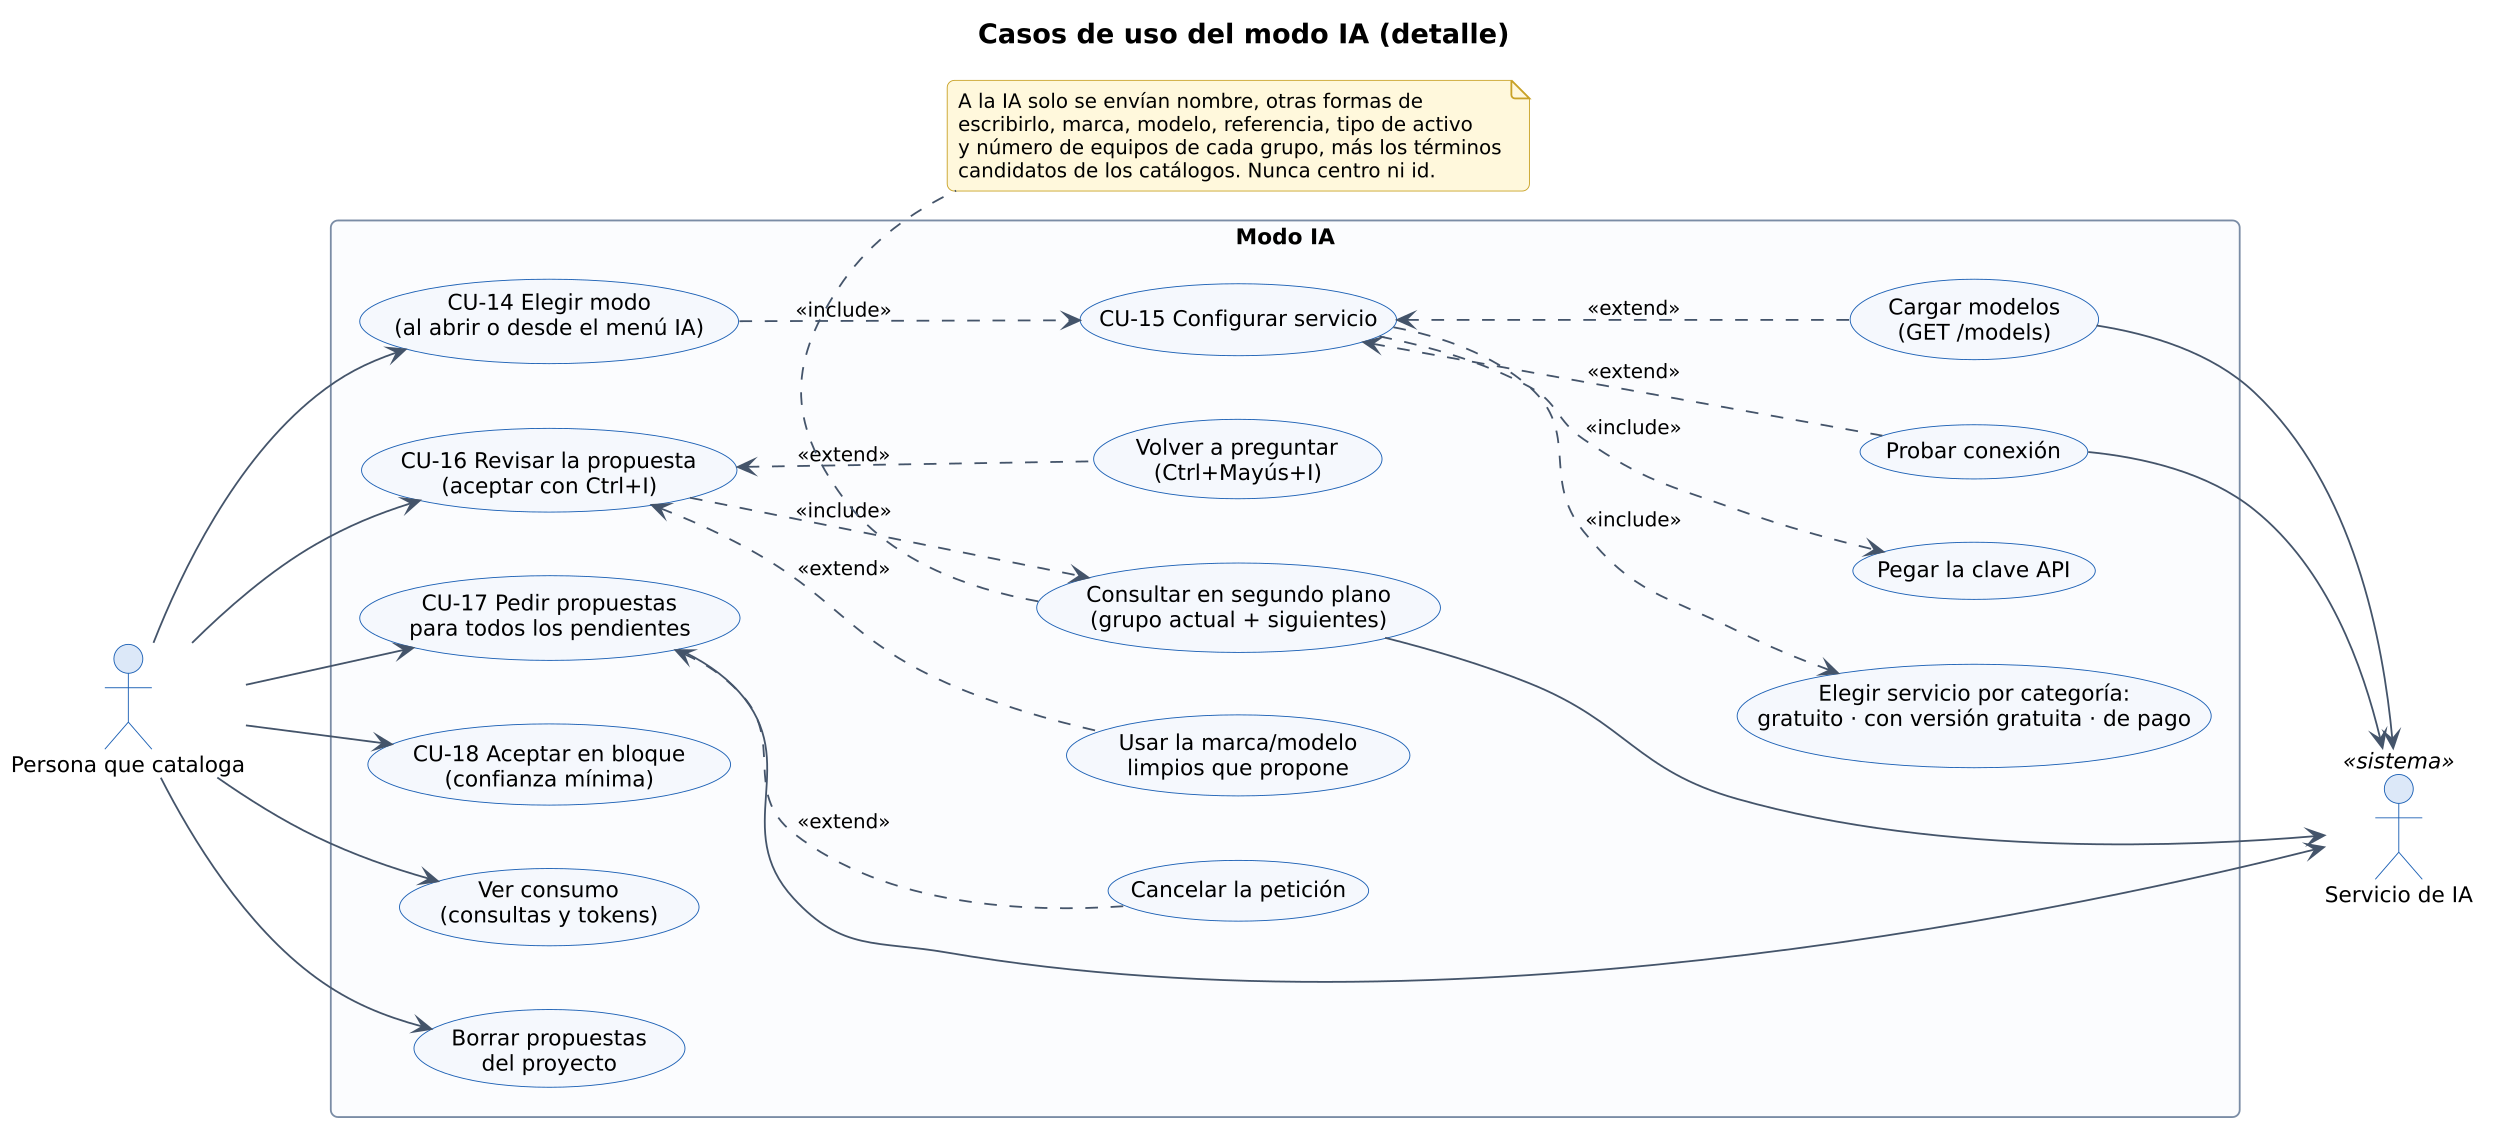
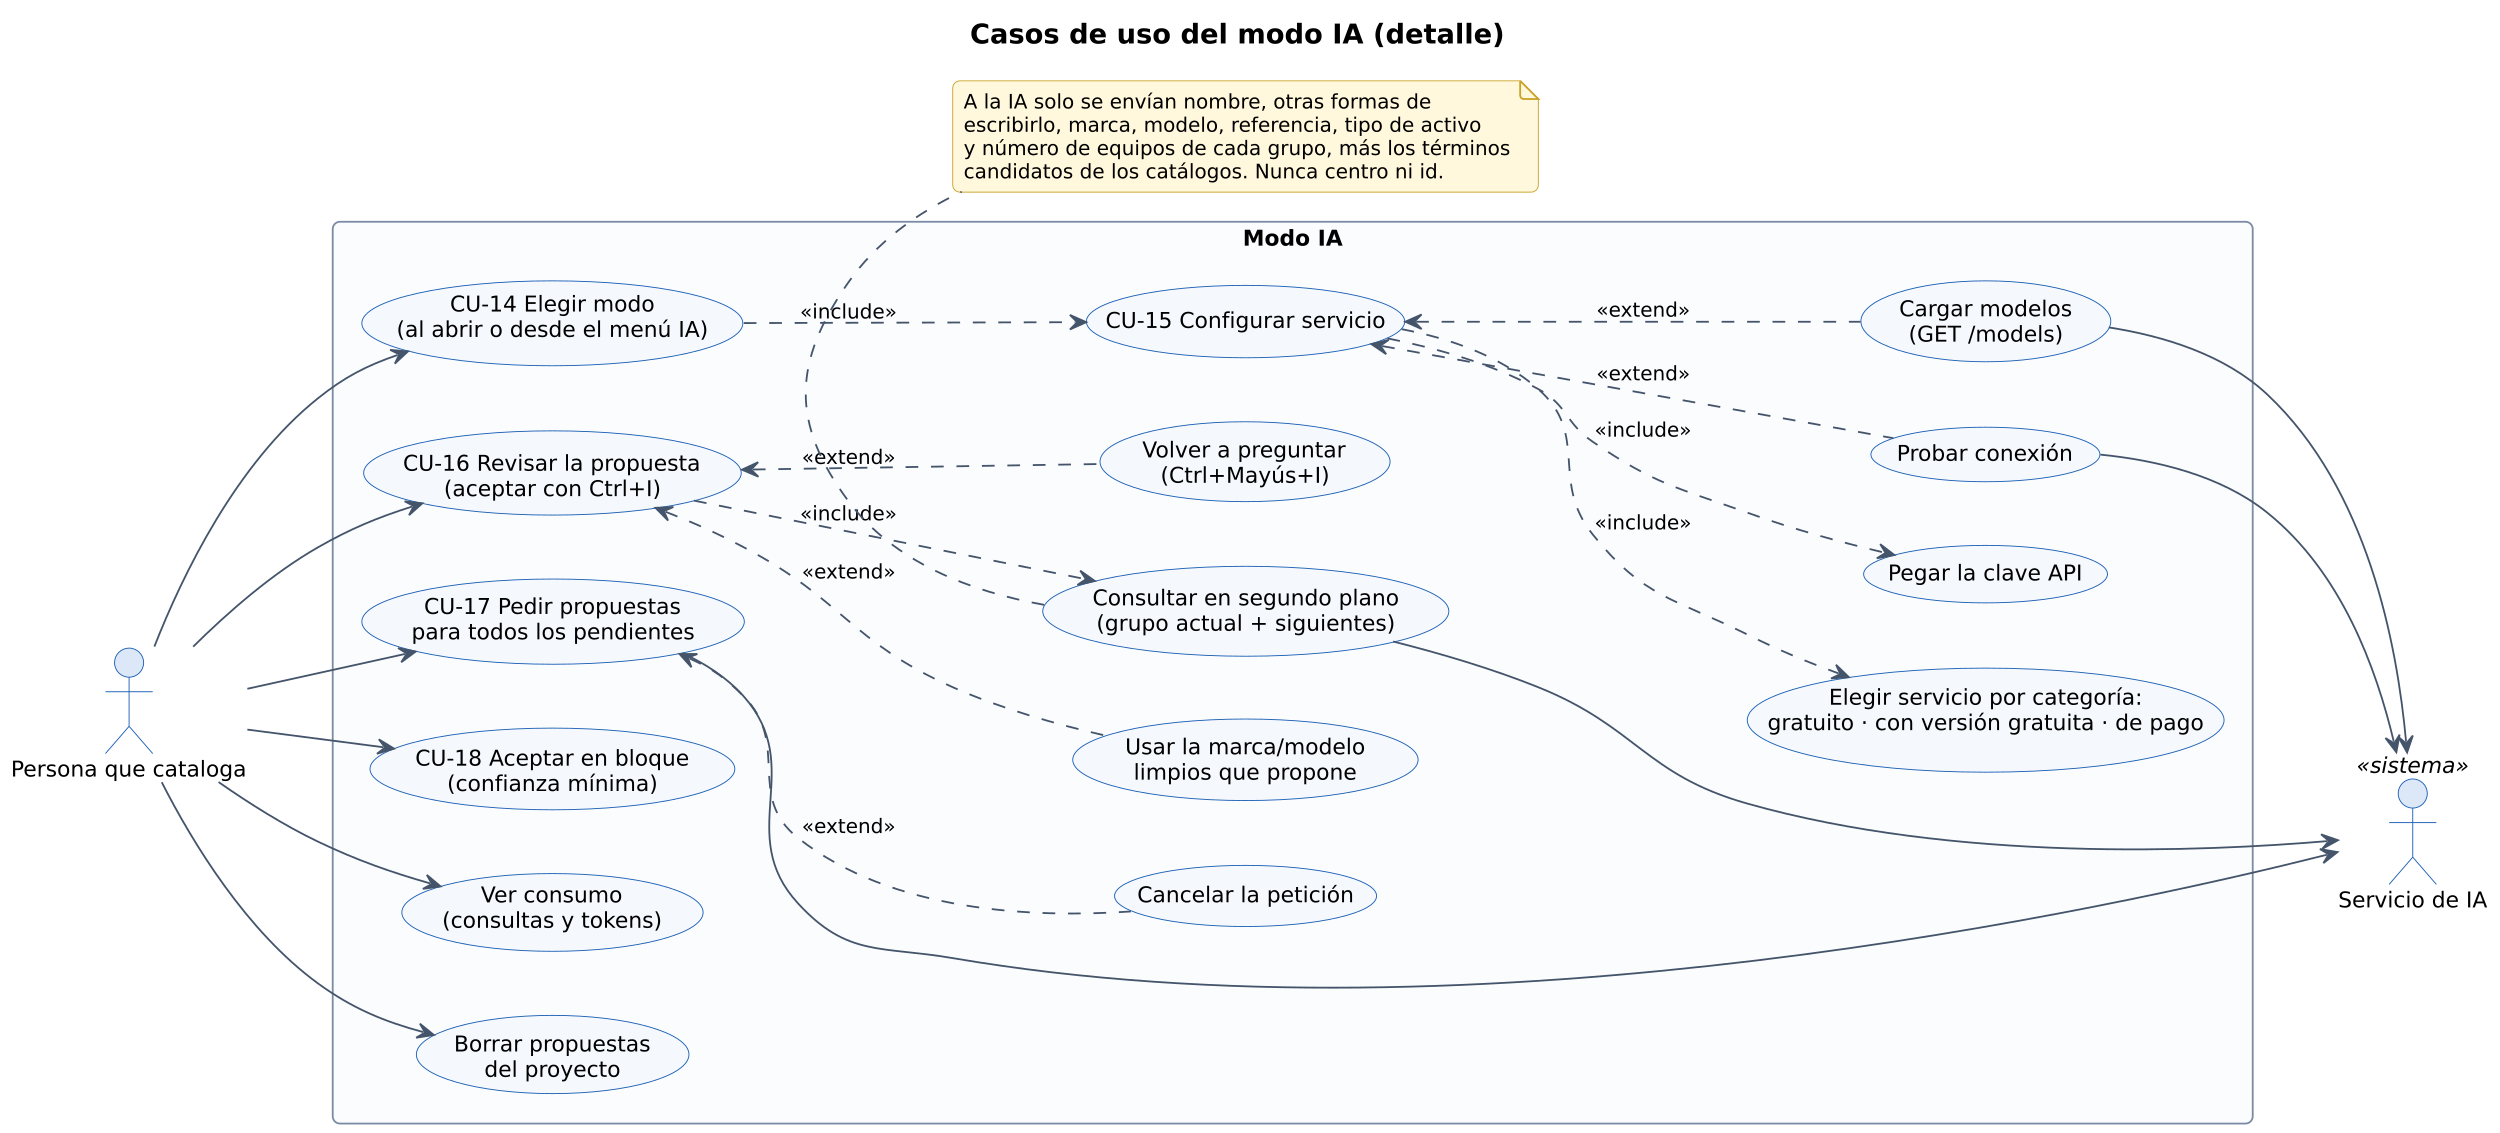
- <svg xmlns="http://www.w3.org/2000/svg" version="1.1" data-diagram-type="DESCRIPTION" style="width:1383px;height:631px;background:#FFFFFF;" width="1383px" height="631px" viewBox="0 0 1383 631" zoomAndPan="magnify" preserveAspectRatio="none" contentStyleType="text/css">
+ <svg xmlns="http://www.w3.org/2000/svg" contentStyleType="text/css" data-diagram-type="DESCRIPTION" height="623px" preserveAspectRatio="none" style="width:1375px;height:623px;background:#FFFFFF;" version="1.1" viewBox="0 0 1375 623" width="1375px" zoomAndPan="magnify">
  <defs />
-   <g font-family="sans-serif" lengthAdjust="spacing">
+   <g>
    <g class="title" data-source-line="2">
-       <text x="540.991" y="23.923" fill="#000" font-size="15" textLength="294.038" font-weight="700" font-family="'DejaVu Sans'">Casos de uso del modo IA (detalle)</text>
+       <text fill="#000000" font-family="DejaVu Sans" font-size="15" font-weight="bold" lengthAdjust="spacing" textLength="294.038" x="533.491" y="23.923">Casos de uso del modo IA (detalle)</text>
    </g>
-     <g class="cluster" data-qualified-name="Modo IA" id="ent0003" data-source-line="7">
-       <rect x="183" y="121.961" width="1056" height="496" fill="#FBFCFE" style="stroke:#7A8CA5;stroke-width:1;" rx="4" ry="4" />
-       <text x="683.525" y="135.1" fill="#000" font-size="12" textLength="54.949" font-weight="700" font-family="'DejaVu Sans'">Modo IA</text>
+     <g class="cluster" data-entity="Modo IA" data-source-line="7" data-uid="ent0004" id="cluster_Modo IA">
+       <rect fill="#FBFCFE" height="496" rx="4" ry="4" style="stroke:#7A8CA5;stroke-width:1;" width="1056" x="183" y="121.961" />
+       <text fill="#000000" font-family="DejaVu Sans" font-size="12" font-weight="bold" lengthAdjust="spacing" textLength="54.949" x="683.525" y="135.1">Modo IA</text>
    </g>
-     <g class="entity" data-qualified-name="Modo IA.CU14" id="ent0004" data-source-line="8">
-       <ellipse cx="303.786" cy="177.818" rx="104.786" ry="23.357" fill="#F5F8FD" style="stroke:#1A5FB4;stroke-width:0.5;" />
-       <text x="247.504" y="171.325" fill="#000" font-size="12" textLength="112.564" font-family="'DejaVu Sans'">CU-14 Elegir modo</text>
-       <text x="218.061" y="185.294" fill="#000" font-size="12" textLength="171.451" font-family="'DejaVu Sans'">(al abrir o desde el menú IA)</text>
+     <g class="entity" data-entity="CU14" data-source-line="8" data-uid="ent0005" id="entity_CU14">
+       <ellipse cx="303.786" cy="177.818" fill="#F5F8FD" rx="104.786" ry="23.357" style="stroke:#1A5FB4;stroke-width:0.5;" />
+       <text fill="#000000" font-family="DejaVu Sans" font-size="12" lengthAdjust="spacing" textLength="112.564" x="247.504" y="171.325">CU-14 Elegir modo</text>
+       <text fill="#000000" font-family="DejaVu Sans" font-size="12" lengthAdjust="spacing" textLength="171.451" x="218.061" y="185.294">(al abrir o desde el menú IA)</text>
    </g>
-     <g class="entity" data-qualified-name="Modo IA.CU15" id="ent0005" data-source-line="9">
-       <ellipse cx="685.047" cy="176.87" rx="87.547" ry="19.909" fill="#F5F8FD" style="stroke:#1A5FB4;stroke-width:0.5;" />
-       <text x="608.049" y="180.355" fill="#000" font-size="12" textLength="153.996" font-family="'DejaVu Sans'">CU-15 Configurar servicio</text>
+     <g class="entity" data-entity="CU15" data-source-line="9" data-uid="ent0006" id="entity_CU15">
+       <ellipse cx="685.047" cy="176.87" fill="#F5F8FD" rx="87.547" ry="19.909" style="stroke:#1A5FB4;stroke-width:0.5;" />
+       <text fill="#000000" font-family="DejaVu Sans" font-size="12" lengthAdjust="spacing" textLength="153.996" x="608.049" y="180.355">CU-15 Configurar servicio</text>
    </g>
-     <g class="entity" data-qualified-name="Modo IA.E1" id="ent0006" data-source-line="10">
-       <ellipse cx="1092.117" cy="396.084" rx="131.117" ry="28.623" fill="#F5F8FD" style="stroke:#1A5FB4;stroke-width:0.5;" />
-       <text x="1005.888" y="387.602" fill="#000" font-size="12" textLength="172.459" font-family="'DejaVu Sans'">Elegir servicio por categoría:</text>
-       <text x="972.138" y="401.571" fill="#000" font-size="12" textLength="239.959" font-family="'DejaVu Sans'">gratuito · con versión gratuita · de pago</text>
+     <g class="entity" data-entity="E1" data-source-line="10" data-uid="ent0007" id="entity_E1">
+       <ellipse cx="1092.117" cy="396.084" fill="#F5F8FD" rx="131.117" ry="28.623" style="stroke:#1A5FB4;stroke-width:0.5;" />
+       <text fill="#000000" font-family="DejaVu Sans" font-size="12" lengthAdjust="spacing" textLength="172.459" x="1005.888" y="387.602">Elegir servicio por categoría:</text>
+       <text fill="#000000" font-family="DejaVu Sans" font-size="12" lengthAdjust="spacing" textLength="239.959" x="972.138" y="401.571">gratuito · con versión gratuita · de pago</text>
    </g>
-     <g class="entity" data-qualified-name="Modo IA.E2" id="ent0007" data-source-line="11">
-       <ellipse cx="1092.06" cy="315.773" rx="67.06" ry="15.812" fill="#F5F8FD" style="stroke:#1A5FB4;stroke-width:0.5;" />
-       <text x="1038.356" y="319.257" fill="#000" font-size="12" textLength="107.408" font-family="'DejaVu Sans'">Pegar la clave API</text>
+     <g class="entity" data-entity="E2" data-source-line="11" data-uid="ent0008" id="entity_E2">
+       <ellipse cx="1092.06" cy="315.773" fill="#F5F8FD" rx="67.06" ry="15.812" style="stroke:#1A5FB4;stroke-width:0.5;" />
+       <text fill="#000000" font-family="DejaVu Sans" font-size="12" lengthAdjust="spacing" textLength="107.408" x="1038.356" y="319.257">Pegar la clave API</text>
    </g>
-     <g class="entity" data-qualified-name="Modo IA.E3" id="ent0008" data-source-line="12">
-       <ellipse cx="1092.219" cy="176.718" rx="68.719" ry="22.257" fill="#F5F8FD" style="stroke:#1A5FB4;stroke-width:0.5;" />
-       <text x="1044.547" y="173.931" fill="#000" font-size="12" textLength="95.344" font-family="'DejaVu Sans'">Cargar modelos</text>
-       <text x="1049.695" y="187.9" fill="#000" font-size="12" textLength="85.049" font-family="'DejaVu Sans'">(GET /models)</text>
+     <g class="entity" data-entity="E3" data-source-line="12" data-uid="ent0009" id="entity_E3">
+       <ellipse cx="1092.219" cy="176.718" fill="#F5F8FD" rx="68.719" ry="22.257" style="stroke:#1A5FB4;stroke-width:0.5;" />
+       <text fill="#000000" font-family="DejaVu Sans" font-size="12" lengthAdjust="spacing" textLength="95.344" x="1044.547" y="173.931">Cargar modelos</text>
+       <text fill="#000000" font-family="DejaVu Sans" font-size="12" lengthAdjust="spacing" textLength="85.049" x="1049.695" y="187.9">(GET /models)</text>
    </g>
-     <g class="entity" data-qualified-name="Modo IA.E4" id="ent0009" data-source-line="13">
-       <ellipse cx="1091.984" cy="249.958" rx="62.984" ry="14.997" fill="#F5F8FD" style="stroke:#1A5FB4;stroke-width:0.5;" />
-       <text x="1043.214" y="253.442" fill="#000" font-size="12" textLength="97.541" font-family="'DejaVu Sans'">Probar conexión</text>
+     <g class="entity" data-entity="E4" data-source-line="13" data-uid="ent0010" id="entity_E4">
+       <ellipse cx="1091.984" cy="249.958" fill="#F5F8FD" rx="62.984" ry="14.997" style="stroke:#1A5FB4;stroke-width:0.5;" />
+       <text fill="#000000" font-family="DejaVu Sans" font-size="12" lengthAdjust="spacing" textLength="97.541" x="1043.214" y="253.442">Probar conexión</text>
    </g>
-     <g class="entity" data-qualified-name="Modo IA.CU16" id="ent0010" data-source-line="14">
-       <ellipse cx="303.845" cy="260.13" rx="103.845" ry="23.169" fill="#F5F8FD" style="stroke:#1A5FB4;stroke-width:0.5;" />
-       <text x="221.647" y="258.914" fill="#000" font-size="12" textLength="164.396" font-family="'DejaVu Sans'">CU-16 Revisar la propuesta</text>
-       <text x="244.132" y="272.883" fill="#000" font-size="12" textLength="119.426" font-family="'DejaVu Sans'">(aceptar con Ctrl+I)</text>
+     <g class="entity" data-entity="CU16" data-source-line="14" data-uid="ent0011" id="entity_CU16">
+       <ellipse cx="303.845" cy="260.13" fill="#F5F8FD" rx="103.845" ry="23.169" style="stroke:#1A5FB4;stroke-width:0.5;" />
+       <text fill="#000000" font-family="DejaVu Sans" font-size="12" lengthAdjust="spacing" textLength="164.397" x="221.647" y="258.914">CU-16 Revisar la propuesta</text>
+       <text fill="#000000" font-family="DejaVu Sans" font-size="12" lengthAdjust="spacing" textLength="119.426" x="244.132" y="272.883">(aceptar con Ctrl+I)</text>
    </g>
-     <g class="entity" data-qualified-name="Modo IA.RP" id="ent0011" data-source-line="15">
-       <ellipse cx="684.774" cy="253.936" rx="79.774" ry="21.975" fill="#F5F8FD" style="stroke:#1A5FB4;stroke-width:0.5;" />
-       <text x="628.255" y="251.563" fill="#000" font-size="12" textLength="113.039" font-family="'DejaVu Sans'">Volver a preguntar</text>
-       <text x="638.26" y="265.531" fill="#000" font-size="12" textLength="93.029" font-family="'DejaVu Sans'">(Ctrl+Mayús+I)</text>
+     <g class="entity" data-entity="RP" data-source-line="15" data-uid="ent0012" id="entity_RP">
+       <ellipse cx="684.774" cy="253.936" fill="#F5F8FD" rx="79.774" ry="21.975" style="stroke:#1A5FB4;stroke-width:0.5;" />
+       <text fill="#000000" font-family="DejaVu Sans" font-size="12" lengthAdjust="spacing" textLength="113.039" x="628.255" y="251.562">Volver a preguntar</text>
+       <text fill="#000000" font-family="DejaVu Sans" font-size="12" lengthAdjust="spacing" textLength="93.029" x="638.26" y="265.531">(Ctrl+Mayús+I)</text>
    </g>
-     <g class="entity" data-qualified-name="Modo IA.MM" id="ent0012" data-source-line="16">
-       <ellipse cx="684.983" cy="417.882" rx="94.983" ry="22.421" fill="#F5F8FD" style="stroke:#1A5FB4;stroke-width:0.5;" />
-       <text x="618.825" y="414.858" fill="#000" font-size="12" textLength="132.316" font-family="'DejaVu Sans'">Usar la marca/modelo</text>
-       <text x="623.495" y="428.827" fill="#000" font-size="12" textLength="122.977" font-family="'DejaVu Sans'">limpios que propone</text>
+     <g class="entity" data-entity="MM" data-source-line="16" data-uid="ent0013" id="entity_MM">
+       <ellipse cx="684.983" cy="417.882" fill="#F5F8FD" rx="94.983" ry="22.421" style="stroke:#1A5FB4;stroke-width:0.5;" />
+       <text fill="#000000" font-family="DejaVu Sans" font-size="12" lengthAdjust="spacing" textLength="132.316" x="618.825" y="414.858">Usar la marca/modelo</text>
+       <text fill="#000000" font-family="DejaVu Sans" font-size="12" lengthAdjust="spacing" textLength="122.977" x="623.495" y="428.827">limpios que propone</text>
    </g>
-     <g class="entity" data-qualified-name="Modo IA.BG" id="ent0013" data-source-line="17">
-       <ellipse cx="685.183" cy="336.197" rx="111.683" ry="24.737" fill="#F5F8FD" style="stroke:#1A5FB4;stroke-width:0.5;" />
-       <text x="600.875" y="332.949" fill="#000" font-size="12" textLength="168.615" font-family="'DejaVu Sans'">Consultar en segundo plano</text>
-       <text x="602.984" y="346.918" fill="#000" font-size="12" textLength="164.396" font-family="'DejaVu Sans'">(grupo actual + siguientes)</text>
+     <g class="entity" data-entity="BG" data-source-line="17" data-uid="ent0014" id="entity_BG">
+       <ellipse cx="685.183" cy="336.197" fill="#F5F8FD" rx="111.683" ry="24.736" style="stroke:#1A5FB4;stroke-width:0.5;" />
+       <text fill="#000000" font-family="DejaVu Sans" font-size="12" lengthAdjust="spacing" textLength="168.615" x="600.875" y="332.949">Consultar en segundo plano</text>
+       <text fill="#000000" font-family="DejaVu Sans" font-size="12" lengthAdjust="spacing" textLength="164.397" x="602.984" y="346.918">(grupo actual + siguientes)</text>
    </g>
-     <g class="entity" data-qualified-name="Modo IA.CU17" id="ent0014" data-source-line="18">
-       <ellipse cx="304.194" cy="341.9" rx="105.194" ry="23.439" fill="#F5F8FD" style="stroke:#1A5FB4;stroke-width:0.5;" />
-       <text x="233.217" y="337.664" fill="#000" font-size="12" textLength="141.955" font-family="'DejaVu Sans'">CU-17 Pedir propuestas</text>
-       <text x="226.309" y="351.632" fill="#000" font-size="12" textLength="155.771" font-family="'DejaVu Sans'">para todos los pendientes</text>
+     <g class="entity" data-entity="CU17" data-source-line="18" data-uid="ent0015" id="entity_CU17">
+       <ellipse cx="304.194" cy="341.9" fill="#F5F8FD" rx="105.194" ry="23.439" style="stroke:#1A5FB4;stroke-width:0.5;" />
+       <text fill="#000000" font-family="DejaVu Sans" font-size="12" lengthAdjust="spacing" textLength="141.955" x="233.217" y="337.664">CU-17 Pedir propuestas</text>
+       <text fill="#000000" font-family="DejaVu Sans" font-size="12" lengthAdjust="spacing" textLength="155.772" x="226.309" y="351.632">para todos los pendientes</text>
    </g>
-     <g class="entity" data-qualified-name="Modo IA.CA" id="ent0015" data-source-line="19">
-       <ellipse cx="685.066" cy="492.774" rx="72.066" ry="16.813" fill="#F5F8FD" style="stroke:#1A5FB4;stroke-width:0.5;" />
-       <text x="625.479" y="496.259" fill="#000" font-size="12" textLength="119.174" font-family="'DejaVu Sans'">Cancelar la petición</text>
+     <g class="entity" data-entity="CA" data-source-line="19" data-uid="ent0016" id="entity_CA">
+       <ellipse cx="685.066" cy="492.774" fill="#F5F8FD" rx="72.066" ry="16.813" style="stroke:#1A5FB4;stroke-width:0.5;" />
+       <text fill="#000000" font-family="DejaVu Sans" font-size="12" lengthAdjust="spacing" textLength="119.174" x="625.479" y="496.259">Cancelar la petición</text>
    </g>
-     <g class="entity" data-qualified-name="Modo IA.CU18" id="ent0016" data-source-line="20">
-       <ellipse cx="303.829" cy="422.927" rx="100.329" ry="22.466" fill="#F5F8FD" style="stroke:#1A5FB4;stroke-width:0.5;" />
-       <text x="228.384" y="421.098" fill="#000" font-size="12" textLength="150.891" font-family="'DejaVu Sans'">CU-18 Aceptar en bloque</text>
-       <text x="245.88" y="435.066" fill="#000" font-size="12" textLength="115.898" font-family="'DejaVu Sans'">(confianza mínima)</text>
+     <g class="entity" data-entity="CU18" data-source-line="20" data-uid="ent0017" id="entity_CU18">
+       <ellipse cx="303.829" cy="422.927" fill="#F5F8FD" rx="100.329" ry="22.466" style="stroke:#1A5FB4;stroke-width:0.5;" />
+       <text fill="#000000" font-family="DejaVu Sans" font-size="12" lengthAdjust="spacing" textLength="150.891" x="228.384" y="421.098">CU-18 Aceptar en bloque</text>
+       <text fill="#000000" font-family="DejaVu Sans" font-size="12" lengthAdjust="spacing" textLength="115.898" x="245.88" y="435.066">(confianza mínima)</text>
    </g>
-     <g class="entity" data-qualified-name="Modo IA.CO" id="ent0017" data-source-line="21">
-       <ellipse cx="303.859" cy="501.842" rx="82.859" ry="21.381" fill="#F5F8FD" style="stroke:#1A5FB4;stroke-width:0.5;" />
-       <text x="264.472" y="496.321" fill="#000" font-size="12" textLength="78.773" font-family="'DejaVu Sans'">Ver consumo</text>
-       <text x="243.17" y="510.29" fill="#000" font-size="12" textLength="121.377" font-family="'DejaVu Sans'">(consultas y tokens)</text>
+     <g class="entity" data-entity="CO" data-source-line="21" data-uid="ent0018" id="entity_CO">
+       <ellipse cx="303.859" cy="501.842" fill="#F5F8FD" rx="82.859" ry="21.381" style="stroke:#1A5FB4;stroke-width:0.5;" />
+       <text fill="#000000" font-family="DejaVu Sans" font-size="12" lengthAdjust="spacing" textLength="78.773" x="264.472" y="496.321">Ver consumo</text>
+       <text fill="#000000" font-family="DejaVu Sans" font-size="12" lengthAdjust="spacing" textLength="121.377" x="243.17" y="510.29">(consultas y tokens)</text>
    </g>
-     <g class="entity" data-qualified-name="Modo IA.BO" id="ent0018" data-source-line="22">
-       <ellipse cx="303.968" cy="579.974" rx="74.968" ry="21.513" fill="#F5F8FD" style="stroke:#1A5FB4;stroke-width:0.5;" />
-       <text x="249.666" y="578.293" fill="#000" font-size="12" textLength="108.604" font-family="'DejaVu Sans'">Borrar propuestas</text>
-       <text x="266.383" y="592.262" fill="#000" font-size="12" textLength="75.17" font-family="'DejaVu Sans'">del proyecto</text>
+     <g class="entity" data-entity="BO" data-source-line="22" data-uid="ent0019" id="entity_BO">
+       <ellipse cx="303.968" cy="579.974" fill="#F5F8FD" rx="74.968" ry="21.513" style="stroke:#1A5FB4;stroke-width:0.5;" />
+       <text fill="#000000" font-family="DejaVu Sans" font-size="12" lengthAdjust="spacing" textLength="108.603" x="249.666" y="578.293">Borrar propuestas</text>
+       <text fill="#000000" font-family="DejaVu Sans" font-size="12" lengthAdjust="spacing" textLength="75.17" x="266.383" y="592.262">del proyecto</text>
    </g>
-     <g class="entity" data-qualified-name="U" id="ent0001" data-source-line="5">
-       <ellipse cx="70.998" cy="364.461" rx="8" ry="8" fill="#DCE8F8" style="stroke:#1A5FB4;stroke-width:0.5;" />
-       <path d="M70.998,372.461 L70.998,399.461 M57.998,380.461 L83.998,380.461 M70.998,399.461 L57.998,414.461 M70.998,399.461 L83.998,414.461" style="stroke:#1A5FB4;stroke-width:0.5;" fill="none" />
-       <text x="6" y="427.1" fill="#000" font-size="12" textLength="129.996" font-family="'DejaVu Sans'">Persona que cataloga</text>
+     <g class="entity" data-entity="U" data-source-line="5" data-uid="ent0002" id="entity_U">
+       <ellipse cx="70.998" cy="364.461" fill="#DCE8F8" rx="8" ry="8" style="stroke:#1A5FB4;stroke-width:0.5;" />
+       <path d="M70.998,372.461 L70.998,399.461 M57.998,380.461 L83.998,380.461 M70.998,399.461 L57.998,414.461 M70.998,399.461 L83.998,414.461" fill="none" style="stroke:#1A5FB4;stroke-width:0.5;" />
+       <text fill="#000000" font-family="DejaVu Sans" font-size="12" lengthAdjust="spacing" textLength="129.996" x="6" y="427.1">Persona que cataloga</text>
    </g>
-     <g class="entity" data-qualified-name="IA" id="ent0002" data-source-line="6">
-       <ellipse cx="1327.01" cy="436.43" rx="8" ry="8" fill="#DCE8F8" style="stroke:#1A5FB4;stroke-width:0.5;" />
-       <path d="M1327.01,444.43 L1327.01,471.43 M1314.01,452.43 L1340.01,452.43 M1327.01,471.43 L1314.01,486.43 M1327.01,471.43 L1340.01,486.43" style="stroke:#1A5FB4;stroke-width:0.5;" fill="none" />
-       <text x="1286" y="499.068" fill="#000" font-size="12" textLength="82.02" font-family="'DejaVu Sans'">Servicio de IA</text>
-       <text x="1296.119" y="425.1" fill="#000" font-size="12" textLength="61.781" font-style="italic" font-family="'DejaVu Sans'">«sistema»</text>
+     <g class="entity" data-entity="IA" data-source-line="6" data-uid="ent0003" id="entity_IA">
+       <ellipse cx="1327.01" cy="436.43" fill="#DCE8F8" rx="8" ry="8" style="stroke:#1A5FB4;stroke-width:0.5;" />
+       <path d="M1327.01,444.43 L1327.01,471.43 M1314.01,452.43 L1340.01,452.43 M1327.01,471.43 L1314.01,486.43 M1327.01,471.43 L1340.01,486.43" fill="none" style="stroke:#1A5FB4;stroke-width:0.5;" />
+       <text fill="#000000" font-family="DejaVu Sans" font-size="12" lengthAdjust="spacing" textLength="82.019" x="1286" y="499.068">Servicio de IA</text>
+       <text fill="#000000" font-family="DejaVu Sans" font-size="12" font-style="italic" lengthAdjust="spacing" textLength="61.781" x="1296.119" y="425.1">«sistema»</text>
    </g>
-     <g class="entity" data-qualified-name="GMN38" id="ent0039" data-source-line="44">
-       <path d="M524,48.461 L524,101.68 A4,4 0 0 0 528,105.68 L842.087,105.68 A4,4 0 0 0 846.087,101.68 L846.087,54.461 L836.087,44.461 L528,44.461 A4,4 0 0 0 524,48.461" style="stroke:#C9A227;stroke-width:0.5;" fill="#FFF8DC" />
-       <path d="M836.087,44.461 L836.087,52.461 A2,2 0 0 0 838.087,54.461 L846.087,54.461 L836.087,44.461" style="stroke:#C9A227;stroke-width:1;" fill="#FFF8DC" />
-       <text x="530" y="59.671" fill="#000" font-size="11" textLength="257.608" font-family="'DejaVu Sans'">A la IA solo se envían nombre, otras formas de</text>
-       <text x="530" y="72.476" fill="#000" font-size="11" textLength="285.452" font-family="'DejaVu Sans'">escribirlo, marca, modelo, referencia, tipo de activo</text>
-       <text x="530" y="85.281" fill="#000" font-size="11" textLength="301.087" font-family="'DejaVu Sans'">y número de equipos de cada grupo, más los términos</text>
-       <text x="530" y="98.085" fill="#000" font-size="11" textLength="264.483" font-family="'DejaVu Sans'">candidatos de los catálogos. Nunca centro ni id.</text>
+     <g class="entity" data-entity="GMN39" data-source-line="44" data-uid="ent0040" id="entity_GMN39">
+       <path d="M524,48.461 L524,101.68 A4,4 0 0 0 528,105.68 L842.087,105.68 A4,4 0 0 0 846.087,101.68 L846.087,54.461 L836.087,44.461 L528,44.461 A4,4 0 0 0 524,48.461" fill="#FFF8DC" style="stroke:#C9A227;stroke-width:0.5;" />
+       <path d="M836.087,44.461 L836.087,52.461 A2,2 0 0 0 838.087,54.461 L846.087,54.461 L836.087,44.461" fill="#FFF8DC" style="stroke:#C9A227;stroke-width:1;" />
+       <text fill="#000000" font-family="DejaVu Sans" font-size="11" lengthAdjust="spacing" textLength="257.608" x="530" y="59.671">A la IA solo se envían nombre, otras formas de</text>
+       <text fill="#000000" font-family="DejaVu Sans" font-size="11" lengthAdjust="spacing" textLength="285.452" x="530" y="72.476">escribirlo, marca, modelo, referencia, tipo de activo</text>
+       <text fill="#000000" font-family="DejaVu Sans" font-size="11" lengthAdjust="spacing" textLength="301.087" x="530" y="85.281">y número de equipos de cada grupo, más los términos</text>
+       <text fill="#000000" font-family="DejaVu Sans" font-size="11" lengthAdjust="spacing" textLength="264.483" x="530" y="98.085">candidatos de los catálogos. Nunca centro ni id.</text>
    </g>
-     <g class="link" data-entity-1="ent0001" data-entity-2="ent0004" id="lnk19" data-source-line="24" data-link-type="dependency">
-       <path d="M84.91,355.601 C100.38,316.171 129.99,254.851 175,218.961 C189.32,207.541 202.169,200.889 219.649,194.909" style="stroke:#44546A;stroke-width:1;" fill="none" id="U-to-CU14" />
-       <polygon points="224.38,193.291,214.57,192.419,219.649,194.909,217.159,199.989,224.38,193.291" fill="#44546A" style="stroke:#44546A;stroke-width:1;stroke-linejoin:miter;stroke-miterlimit:10;" />
+     <g class="link" data-entity-1="U" data-entity-2="CU14" data-source-line="24" data-uid="lnk20" id="link_U_CU14">
+       <path d="M84.91,355.601 C100.38,316.171 129.99,254.851 175,218.961 C189.32,207.541 201.223,201.213 218.703,195.233" fill="none" id="U-to-CU14" style="stroke:#44546A;stroke-width:1;" />
+       <polygon fill="#44546A" points="224.38,193.291,214.57,192.419,219.649,194.909,217.159,199.989,224.38,193.291" style="stroke:#44546A;stroke-width:1;" />
    </g>
-     <g class="link" data-entity-1="ent0004" data-entity-2="ent0005" id="lnk20" data-source-line="25" data-link-type="dependency">
-       <path d="M409.06,177.691 C468.23,177.531 536.45,177.354 592.45,177.204" style="stroke:#44546A;stroke-width:1;stroke-dasharray:7,7;" fill="none" id="CU14-to-CU15" />
-       <polygon points="597.45,177.191,588.439,173.215,592.45,177.204,588.461,181.215,597.45,177.191" fill="#44546A" style="stroke:#44546A;stroke-width:1;stroke-linejoin:miter;stroke-miterlimit:10;" />
-       <text x="440" y="175.171" fill="#000" font-size="11" textLength="53.313" font-family="'DejaVu Sans'">«include»</text>
+     <g class="link" data-entity-1="CU14" data-entity-2="CU15" data-source-line="25" data-uid="lnk21" id="link_CU14_CU15">
+       <path d="M409.06,177.691 C468.23,177.531 535.45,177.357 591.45,177.207" fill="none" id="CU14-to-CU15" style="stroke:#44546A;stroke-width:1;stroke-dasharray:7,7;" />
+       <polygon fill="#44546A" points="597.45,177.191,588.439,173.215,592.45,177.204,588.461,181.215,597.45,177.191" style="stroke:#44546A;stroke-width:1;" />
+       <text fill="#000000" font-family="DejaVu Sans" font-size="11" lengthAdjust="spacing" textLength="53.313" x="440" y="175.171">«include»</text>
    </g>
-     <g class="link" data-entity-1="ent0005" data-entity-2="ent0006" id="lnk21" data-source-line="26" data-link-type="dependency">
-       <path d="M770.84,181.031 C797.48,186.111 825.31,195.831 846,213.961 C874.56,238.991 852.19,264.381 876,293.961 C904.21,329.021 920.69,328.961 961,348.961 C978.63,357.711 993.603,363.956 1012.203,370.746" style="stroke:#44546A;stroke-width:1;stroke-dasharray:7,7;" fill="none" id="CU15-to-E1" />
-       <polygon points="1016.9,372.461,1009.817,365.617,1012.203,370.746,1007.074,373.132,1016.9,372.461" fill="#44546A" style="stroke:#44546A;stroke-width:1;stroke-linejoin:miter;stroke-miterlimit:10;" />
-       <text x="877" y="291.171" fill="#000" font-size="11" textLength="53.313" font-family="'DejaVu Sans'">«include»</text>
+     <g class="link" data-entity-1="CU15" data-entity-2="E1" data-source-line="26" data-uid="lnk22" id="link_CU15_E1">
+       <path d="M770.84,181.031 C797.48,186.111 825.31,195.831 846,213.961 C874.56,238.991 852.19,264.381 876,293.961 C904.21,329.021 920.69,328.961 961,348.961 C978.63,357.711 992.664,363.613 1011.264,370.403" fill="none" id="CU15-to-E1" style="stroke:#44546A;stroke-width:1;stroke-dasharray:7,7;" />
+       <polygon fill="#44546A" points="1016.9,372.461,1009.817,365.617,1012.203,370.746,1007.074,373.132,1016.9,372.461" style="stroke:#44546A;stroke-width:1;" />
+       <text fill="#000000" font-family="DejaVu Sans" font-size="11" lengthAdjust="spacing" textLength="53.313" x="877" y="291.171">«include»</text>
    </g>
-     <g class="link" data-entity-1="ent0005" data-entity-2="ent0007" id="lnk22" data-source-line="27" data-link-type="dependency">
-       <path d="M763.11,186.101 C790.46,191.551 820.7,200.211 846,213.961 C862.29,222.821 860.69,232.501 876,242.961 C910.32,266.411 921.86,267.981 961,281.961 C987.25,291.341 1012.458,298.205 1037.068,304.105" style="stroke:#44546A;stroke-width:1;stroke-dasharray:7,7;" fill="none" id="CU15-to-E2" />
-       <polygon points="1041.93,305.271,1034.111,299.283,1037.068,304.105,1032.245,307.063,1041.93,305.271" fill="#44546A" style="stroke:#44546A;stroke-width:1;stroke-linejoin:miter;stroke-miterlimit:10;" />
-       <text x="877" y="240.171" fill="#000" font-size="11" textLength="53.313" font-family="'DejaVu Sans'">«include»</text>
+     <g class="link" data-entity-1="CU15" data-entity-2="E2" data-source-line="27" data-uid="lnk23" id="link_CU15_E2">
+       <path d="M763.11,186.101 C790.46,191.551 820.7,200.211 846,213.961 C862.29,222.821 860.69,232.501 876,242.961 C910.32,266.411 921.86,267.981 961,281.961 C987.25,291.341 1011.485,297.972 1036.095,303.872" fill="none" id="CU15-to-E2" style="stroke:#44546A;stroke-width:1;stroke-dasharray:7,7;" />
+       <polygon fill="#44546A" points="1041.93,305.271,1034.111,299.283,1037.068,304.105,1032.245,307.062,1041.93,305.271" style="stroke:#44546A;stroke-width:1;" />
+       <text fill="#000000" font-family="DejaVu Sans" font-size="11" lengthAdjust="spacing" textLength="53.313" x="877" y="240.171">«include»</text>
    </g>
-     <g class="link" data-entity-1="ent0005" data-entity-2="ent0008" id="lnk23" data-source-line="28" data-link-type="dependency">
-       <path d="M777.88,176.961 C852.84,176.961 954.58,176.961 1023.33,176.961" style="stroke:#44546A;stroke-width:1;stroke-dasharray:7,7;" fill="none" id="CU15-backto-E3" />
-       <polygon points="772.88,176.961,781.88,180.961,777.88,176.961,781.88,172.961,772.88,176.961" fill="#44546A" style="stroke:#44546A;stroke-width:1;stroke-linejoin:miter;stroke-miterlimit:10;" />
-       <text x="878" y="174.171" fill="#000" font-size="11" textLength="51.772" font-family="'DejaVu Sans'">«extend»</text>
+     <g class="link" data-entity-1="CU15" data-entity-2="E3" data-source-line="28" data-uid="lnk24" id="link_CU15_E3">
+       <path d="M778.88,176.961 C853.84,176.961 954.58,176.961 1023.33,176.961" fill="none" id="CU15-backto-E3" style="stroke:#44546A;stroke-width:1;stroke-dasharray:7,7;" />
+       <polygon fill="#44546A" points="772.88,176.961,781.88,180.961,777.88,176.961,781.88,172.961,772.88,176.961" style="stroke:#44546A;stroke-width:1;" />
+       <text fill="#000000" font-family="DejaVu Sans" font-size="11" lengthAdjust="spacing" textLength="51.772" x="878" y="174.171">«extend»</text>
    </g>
-     <g class="link" data-entity-1="ent0005" data-entity-2="ent0009" id="lnk24" data-source-line="29" data-link-type="dependency">
-       <path d="M759.161,190.148 C840.431,204.798 969.29,228.021 1041.34,241.011" style="stroke:#44546A;stroke-width:1;stroke-dasharray:7,7;" fill="none" id="CU15-backto-E4" />
-       <polygon points="754.24,189.261,762.388,194.794,759.161,190.148,763.807,186.921,754.24,189.261" fill="#44546A" style="stroke:#44546A;stroke-width:1;stroke-linejoin:miter;stroke-miterlimit:10;" />
-       <text x="878" y="209.171" fill="#000" font-size="11" textLength="51.772" font-family="'DejaVu Sans'">«extend»</text>
+     <g class="link" data-entity-1="CU15" data-entity-2="E4" data-source-line="29" data-uid="lnk25" id="link_CU15_E4">
+       <path d="M760.145,190.325 C841.415,204.975 969.29,228.021 1041.34,241.011" fill="none" id="CU15-backto-E4" style="stroke:#44546A;stroke-width:1;stroke-dasharray:7,7;" />
+       <polygon fill="#44546A" points="754.24,189.261,762.388,194.794,759.161,190.148,763.807,186.921,754.24,189.261" style="stroke:#44546A;stroke-width:1;" />
+       <text fill="#000000" font-family="DejaVu Sans" font-size="11" lengthAdjust="spacing" textLength="51.772" x="878" y="209.171">«extend»</text>
    </g>
-     <g class="link" data-entity-1="ent0001" data-entity-2="ent0010" id="lnk25" data-source-line="30" data-link-type="dependency">
-       <path d="M106.25,355.661 C125.03,337.061 149.61,315.481 175,300.961 C192.62,290.881 208.284,284.433 227.574,278.313" style="stroke:#44546A;stroke-width:1;" fill="none" id="U-to-CU16" />
-       <polygon points="232.34,276.801,222.552,275.71,227.574,278.313,224.971,283.335,232.34,276.801" fill="#44546A" style="stroke:#44546A;stroke-width:1;stroke-linejoin:miter;stroke-miterlimit:10;" />
+     <g class="link" data-entity-1="U" data-entity-2="CU16" data-source-line="30" data-uid="lnk26" id="link_U_CU16">
+       <path d="M106.25,355.661 C125.03,337.061 149.61,315.481 175,300.961 C192.62,290.881 207.331,284.735 226.621,278.615" fill="none" id="U-to-CU16" style="stroke:#44546A;stroke-width:1;" />
+       <polygon fill="#44546A" points="232.34,276.801,222.552,275.71,227.574,278.313,224.971,283.335,232.34,276.801" style="stroke:#44546A;stroke-width:1;" />
    </g>
-     <g class="link" data-entity-1="ent0010" data-entity-2="ent0013" id="lnk26" data-source-line="31" data-link-type="dependency">
-       <path d="M381.7,275.341 C445.72,288.181 531.858,305.448 597.268,318.568" style="stroke:#44546A;stroke-width:1;stroke-dasharray:7,7;" fill="none" id="CU16-to-BG" />
-       <polygon points="602.17,319.551,594.132,313.859,597.268,318.568,592.559,321.703,602.17,319.551" fill="#44546A" style="stroke:#44546A;stroke-width:1;stroke-linejoin:miter;stroke-miterlimit:10;" />
-       <text x="440" y="286.171" fill="#000" font-size="11" textLength="53.313" font-family="'DejaVu Sans'">«include»</text>
+     <g class="link" data-entity-1="CU16" data-entity-2="BG" data-source-line="31" data-uid="lnk27" id="link_CU16_BG">
+       <path d="M381.7,275.341 C445.72,288.181 530.877,305.251 596.287,318.371" fill="none" id="CU16-to-BG" style="stroke:#44546A;stroke-width:1;stroke-dasharray:7,7;" />
+       <polygon fill="#44546A" points="602.17,319.551,594.132,313.859,597.268,318.568,592.559,321.703,602.17,319.551" style="stroke:#44546A;stroke-width:1;" />
+       <text fill="#000000" font-family="DejaVu Sans" font-size="11" lengthAdjust="spacing" textLength="53.313" x="440" y="286.171">«include»</text>
    </g>
-     <g class="link" data-entity-1="ent0010" data-entity-2="ent0011" id="lnk27" data-source-line="32" data-link-type="dependency">
-       <path d="M413.059,258.252 C475.099,257.272 547.86,256.121 605.01,255.211" style="stroke:#44546A;stroke-width:1;stroke-dasharray:7,7;" fill="none" id="CU16-backto-RP" />
-       <polygon points="408.06,258.331,417.122,262.188,413.059,258.252,416.996,254.189,408.06,258.331" fill="#44546A" style="stroke:#44546A;stroke-width:1;stroke-linejoin:miter;stroke-miterlimit:10;" />
-       <text x="441" y="255.171" fill="#000" font-size="11" textLength="51.772" font-family="'DejaVu Sans'">«extend»</text>
+     <g class="link" data-entity-1="CU16" data-entity-2="RP" data-source-line="32" data-uid="lnk28" id="link_CU16_RP">
+       <path d="M414.059,258.236 C476.099,257.256 547.86,256.121 605.01,255.211" fill="none" id="CU16-backto-RP" style="stroke:#44546A;stroke-width:1;stroke-dasharray:7,7;" />
+       <polygon fill="#44546A" points="408.06,258.331,417.122,262.188,413.059,258.252,416.996,254.189,408.06,258.331" style="stroke:#44546A;stroke-width:1;" />
+       <text fill="#000000" font-family="DejaVu Sans" font-size="11" lengthAdjust="spacing" textLength="51.772" x="441" y="255.171">«extend»</text>
    </g>
-     <g class="link" data-entity-1="ent0010" data-entity-2="ent0012" id="lnk28" data-source-line="33" data-link-type="dependency">
-       <path d="M365.157,281.121 C381.127,287.361 393.7,292.941 409,300.961 C463.48,329.511 467.77,353.021 524,377.961 C550.44,389.691 580.92,398.391 608.14,404.621" style="stroke:#44546A;stroke-width:1;stroke-dasharray:7,7;" fill="none" id="CU16-backto-MM" />
-       <polygon points="360.5,279.301,367.427,286.302,365.157,281.121,370.339,278.851,360.5,279.301" fill="#44546A" style="stroke:#44546A;stroke-width:1;stroke-linejoin:miter;stroke-miterlimit:10;" />
-       <text x="441" y="318.171" fill="#000" font-size="11" textLength="51.772" font-family="'DejaVu Sans'">«extend»</text>
+     <g class="link" data-entity-1="CU16" data-entity-2="MM" data-source-line="33" data-uid="lnk29" id="link_CU16_MM">
+       <path d="M366.089,281.485 C382.058,287.725 393.7,292.941 409,300.961 C463.48,329.511 467.77,353.021 524,377.961 C550.44,389.691 580.92,398.391 608.14,404.621" fill="none" id="CU16-backto-MM" style="stroke:#44546A;stroke-width:1;stroke-dasharray:7,7;" />
+       <polygon fill="#44546A" points="360.5,279.301,367.427,286.302,365.157,281.121,370.339,278.851,360.5,279.301" style="stroke:#44546A;stroke-width:1;" />
+       <text fill="#000000" font-family="DejaVu Sans" font-size="11" lengthAdjust="spacing" textLength="51.772" x="441" y="318.171">«extend»</text>
    </g>
-     <g class="link" data-entity-1="ent0001" data-entity-2="ent0014" id="lnk29" data-source-line="34" data-link-type="dependency">
-       <path d="M136.04,378.821 C164.75,372.481 193.908,366.05 223.738,359.46" style="stroke:#44546A;stroke-width:1;" fill="none" id="U-to-CU17" />
-       <polygon points="228.62,358.381,218.969,356.417,223.738,359.46,220.695,364.228,228.62,358.381" fill="#44546A" style="stroke:#44546A;stroke-width:1;stroke-linejoin:miter;stroke-miterlimit:10;" />
+     <g class="link" data-entity-1="U" data-entity-2="CU17" data-source-line="34" data-uid="lnk30" id="link_U_CU17">
+       <path d="M136.04,378.821 C164.75,372.481 192.931,366.265 222.761,359.675" fill="none" id="U-to-CU17" style="stroke:#44546A;stroke-width:1;" />
+       <polygon fill="#44546A" points="228.62,358.381,218.969,356.417,223.738,359.459,220.695,364.228,228.62,358.381" style="stroke:#44546A;stroke-width:1;" />
    </g>
-     <g class="link" data-entity-1="ent0014" data-entity-2="ent0015" id="lnk30" data-source-line="35" data-link-type="dependency">
-       <path d="M378.266,361.719 C391.196,367.489 399.16,373.041 409,382.961 C435.15,409.331 409.81,437.991 439,460.961 C490.58,501.551 568.01,505.051 621.98,501.301" style="stroke:#44546A;stroke-width:1;stroke-dasharray:7,7;" fill="none" id="CU17-backto-CA" />
-       <polygon points="373.7,359.681,380.289,367.001,378.266,361.719,383.549,359.696,373.7,359.681" fill="#44546A" style="stroke:#44546A;stroke-width:1;stroke-linejoin:miter;stroke-miterlimit:10;" />
-       <text x="441" y="458.171" fill="#000" font-size="11" textLength="51.772" font-family="'DejaVu Sans'">«extend»</text>
+     <g class="link" data-entity-1="CU17" data-entity-2="CA" data-source-line="35" data-uid="lnk31" id="link_CU17_CA">
+       <path d="M379.179,362.126 C392.109,367.896 399.16,373.041 409,382.961 C435.15,409.331 409.81,437.991 439,460.961 C490.58,501.551 568.01,505.051 621.98,501.301" fill="none" id="CU17-backto-CA" style="stroke:#44546A;stroke-width:1;stroke-dasharray:7,7;" />
+       <polygon fill="#44546A" points="373.7,359.681,380.289,367.001,378.266,361.719,383.549,359.696,373.7,359.681" style="stroke:#44546A;stroke-width:1;" />
+       <text fill="#000000" font-family="DejaVu Sans" font-size="11" lengthAdjust="spacing" textLength="51.772" x="441" y="458.171">«extend»</text>
    </g>
-     <g class="link" data-entity-1="ent0001" data-entity-2="ent0016" id="lnk31" data-source-line="36" data-link-type="dependency">
-       <path d="M136.04,401.281 C161.01,404.521 185.052,407.648 211.812,411.118" style="stroke:#44546A;stroke-width:1;" fill="none" id="U-to-CU18" />
-       <polygon points="216.77,411.761,208.359,406.637,211.812,411.118,207.33,414.57,216.77,411.761" fill="#44546A" style="stroke:#44546A;stroke-width:1;stroke-linejoin:miter;stroke-miterlimit:10;" />
+     <g class="link" data-entity-1="U" data-entity-2="CU18" data-source-line="36" data-uid="lnk32" id="link_U_CU18">
+       <path d="M136.04,401.281 C161.01,404.521 184.06,407.519 210.82,410.989" fill="none" id="U-to-CU18" style="stroke:#44546A;stroke-width:1;" />
+       <polygon fill="#44546A" points="216.77,411.761,208.359,406.637,211.811,411.118,207.33,414.57,216.77,411.761" style="stroke:#44546A;stroke-width:1;" />
    </g>
-     <g class="link" data-entity-1="ent0001" data-entity-2="ent0017" id="lnk32" data-source-line="37" data-link-type="dependency">
-       <path d="M120.21,430.131 C136.91,441.791 156.18,453.951 175,462.961 C196.16,473.091 215.742,479.928 237.522,486.148" style="stroke:#44546A;stroke-width:1;" fill="none" id="U-to-CO" />
-       <polygon points="242.33,487.521,234.774,481.203,237.522,486.148,232.578,488.896,242.33,487.521" fill="#44546A" style="stroke:#44546A;stroke-width:1;stroke-linejoin:miter;stroke-miterlimit:10;" />
+     <g class="link" data-entity-1="U" data-entity-2="CO" data-source-line="37" data-uid="lnk33" id="link_U_CO">
+       <path d="M120.21,430.131 C136.91,441.791 156.18,453.951 175,462.961 C196.16,473.091 214.781,479.653 236.561,485.873" fill="none" id="U-to-CO" style="stroke:#44546A;stroke-width:1;" />
+       <polygon fill="#44546A" points="242.33,487.521,234.774,481.203,237.522,486.148,232.578,488.896,242.33,487.521" style="stroke:#44546A;stroke-width:1;" />
    </g>
-     <g class="link" data-entity-1="ent0001" data-entity-2="ent0018" id="lnk33" data-source-line="38" data-link-type="dependency">
-       <path d="M88.96,430.231 C106.1,463.861 135.65,512.311 175,540.961 C193.59,554.501 212.121,562.103 233.771,567.923" style="stroke:#44546A;stroke-width:1;" fill="none" id="U-to-BO" />
-       <polygon points="238.6,569.221,230.947,563.022,233.771,567.923,228.87,570.747,238.6,569.221" fill="#44546A" style="stroke:#44546A;stroke-width:1;stroke-linejoin:miter;stroke-miterlimit:10;" />
+     <g class="link" data-entity-1="U" data-entity-2="BO" data-source-line="38" data-uid="lnk34" id="link_U_BO">
+       <path d="M88.96,430.231 C106.1,463.861 135.65,512.311 175,540.961 C193.59,554.501 211.156,561.843 232.806,567.663" fill="none" id="U-to-BO" style="stroke:#44546A;stroke-width:1;" />
+       <polygon fill="#44546A" points="238.6,569.221,230.947,563.022,233.771,567.923,228.87,570.747,238.6,569.221" style="stroke:#44546A;stroke-width:1;" />
    </g>
-     <g class="link" data-entity-1="ent0008" data-entity-2="ent0002" id="lnk34" data-source-line="39" data-link-type="dependency">
-       <path d="M1159.84,180.081 C1189.83,184.751 1223.64,195.021 1247,216.961 C1302.2,268.811 1318.429,354.802 1323.439,408.912" style="stroke:#44546A;stroke-width:1;" fill="none" id="E3-to-IA" />
-       <polygon points="1323.9,413.891,1327.053,404.56,1323.439,408.912,1319.087,405.298,1323.9,413.891" fill="#44546A" style="stroke:#44546A;stroke-width:1;stroke-linejoin:miter;stroke-miterlimit:10;" />
+     <g class="link" data-entity-1="E3" data-entity-2="IA" data-source-line="39" data-uid="lnk35" id="link_E3_IA">
+       <path d="M1159.84,180.081 C1189.83,184.751 1223.64,195.021 1247,216.961 C1302.2,268.811 1318.337,353.807 1323.347,407.916" fill="none" id="E3-to-IA" style="stroke:#44546A;stroke-width:1;" />
+       <polygon fill="#44546A" points="1323.9,413.891,1327.053,404.56,1323.439,408.912,1319.087,405.298,1323.9,413.891" style="stroke:#44546A;stroke-width:1;" />
    </g>
-     <g class="link" data-entity-1="ent0009" data-entity-2="ent0002" id="lnk35" data-source-line="40" data-link-type="dependency">
-       <path d="M1155.2,250.041 C1185.73,253.051 1221.35,261.351 1247,281.961 C1287.86,314.791 1307.125,368.399 1316.825,408.879" style="stroke:#44546A;stroke-width:1;" fill="none" id="E4-to-IA" />
-       <polygon points="1317.99,413.741,1319.783,404.057,1316.825,408.879,1312.003,405.921,1317.99,413.741" fill="#44546A" style="stroke:#44546A;stroke-width:1;stroke-linejoin:miter;stroke-miterlimit:10;" />
+     <g class="link" data-entity-1="E4" data-entity-2="IA" data-source-line="40" data-uid="lnk36" id="link_E4_IA">
+       <path d="M1155.2,250.041 C1185.73,253.051 1221.35,261.351 1247,281.961 C1287.86,314.791 1306.892,367.426 1316.592,407.906" fill="none" id="E4-to-IA" style="stroke:#44546A;stroke-width:1;" />
+       <polygon fill="#44546A" points="1317.99,413.741,1319.783,404.057,1316.825,408.879,1312.003,405.921,1317.99,413.741" style="stroke:#44546A;stroke-width:1;" />
    </g>
-     <g class="link" data-entity-1="ent0013" data-entity-2="ent0002" id="lnk36" data-source-line="41" data-link-type="dependency">
-       <path d="M766.22,352.831 C792.13,359.371 820.69,367.781 846,377.961 C900.27,399.781 904.72,426.031 961,441.961 C1075.28,474.311 1212.678,468.312 1280.908,462.542" style="stroke:#44546A;stroke-width:1;" fill="none" id="BG-to-IA" />
-       <polygon points="1285.89,462.121,1276.585,458.894,1280.908,462.542,1277.259,466.865,1285.89,462.121" fill="#44546A" style="stroke:#44546A;stroke-width:1;stroke-linejoin:miter;stroke-miterlimit:10;" />
+     <g class="link" data-entity-1="BG" data-entity-2="IA" data-source-line="41" data-uid="lnk37" id="link_BG_IA">
+       <path d="M766.22,352.831 C792.13,359.371 820.69,367.781 846,377.961 C900.27,399.781 904.72,426.031 961,441.961 C1075.28,474.311 1211.681,468.397 1279.911,462.627" fill="none" id="BG-to-IA" style="stroke:#44546A;stroke-width:1;" />
+       <polygon fill="#44546A" points="1285.89,462.121,1276.585,458.894,1280.908,462.542,1277.259,466.865,1285.89,462.121" style="stroke:#44546A;stroke-width:1;" />
    </g>
-     <g class="link" data-entity-1="ent0014" data-entity-2="ent0002" id="lnk37" data-source-line="42" data-link-type="dependency">
-       <path d="M375.37,359.231 C387.94,365.031 399.91,372.731 409,382.961 C443.79,422.131 403.5,458.431 439,496.961 C466.14,526.421 484.51,520.201 524,526.961 C813.26,576.511 1162.781,499.561 1280.791,469.861" style="stroke:#44546A;stroke-width:1;" fill="none" id="CU17-to-IA" />
-       <polygon points="1285.64,468.641,1275.936,466.958,1280.791,469.861,1277.888,474.717,1285.64,468.641" fill="#44546A" style="stroke:#44546A;stroke-width:1;stroke-linejoin:miter;stroke-miterlimit:10;" />
+     <g class="link" data-entity-1="CU17" data-entity-2="IA" data-source-line="42" data-uid="lnk38" id="link_CU17_IA">
+       <path d="M375.37,359.231 C387.94,365.031 399.91,372.731 409,382.961 C443.79,422.131 403.5,458.431 439,496.961 C466.14,526.421 484.51,520.201 524,526.961 C813.26,576.511 1161.811,499.805 1279.821,470.105" fill="none" id="CU17-to-IA" style="stroke:#44546A;stroke-width:1;" />
+       <polygon fill="#44546A" points="1285.64,468.641,1275.936,466.959,1280.791,469.861,1277.888,474.716,1285.64,468.641" style="stroke:#44546A;stroke-width:1;" />
    </g>
-     <g class="link" data-entity-1="ent0013" data-entity-2="ent0039" id="lnk40" data-source-line="44" data-link-type="association">
-       <path d="M574.3,332.671 C533.66,325.351 491.51,309.221 466.5,275.461 C434.75,232.611 436,199.211 466.5,155.461 C481.99,133.241 504.34,117.141 528.9,105.471" style="stroke:#44546A;stroke-width:1;stroke-dasharray:7,7;" fill="none" id="BG-GMN38" />
+     <g class="link" data-entity-1="BG" data-entity-2="GMN39" data-source-line="44" data-uid="lnk41" id="link_BG_GMN39">
+       <path d="M574.3,332.671 C533.66,325.351 491.51,309.221 466.5,275.461 C434.75,232.611 436,199.211 466.5,155.461 C481.99,133.241 504.34,117.141 528.9,105.471" fill="none" id="BG-GMN39" style="stroke:#44546A;stroke-width:1;stroke-dasharray:7,7;" />
    </g>
  </g>
</svg>
